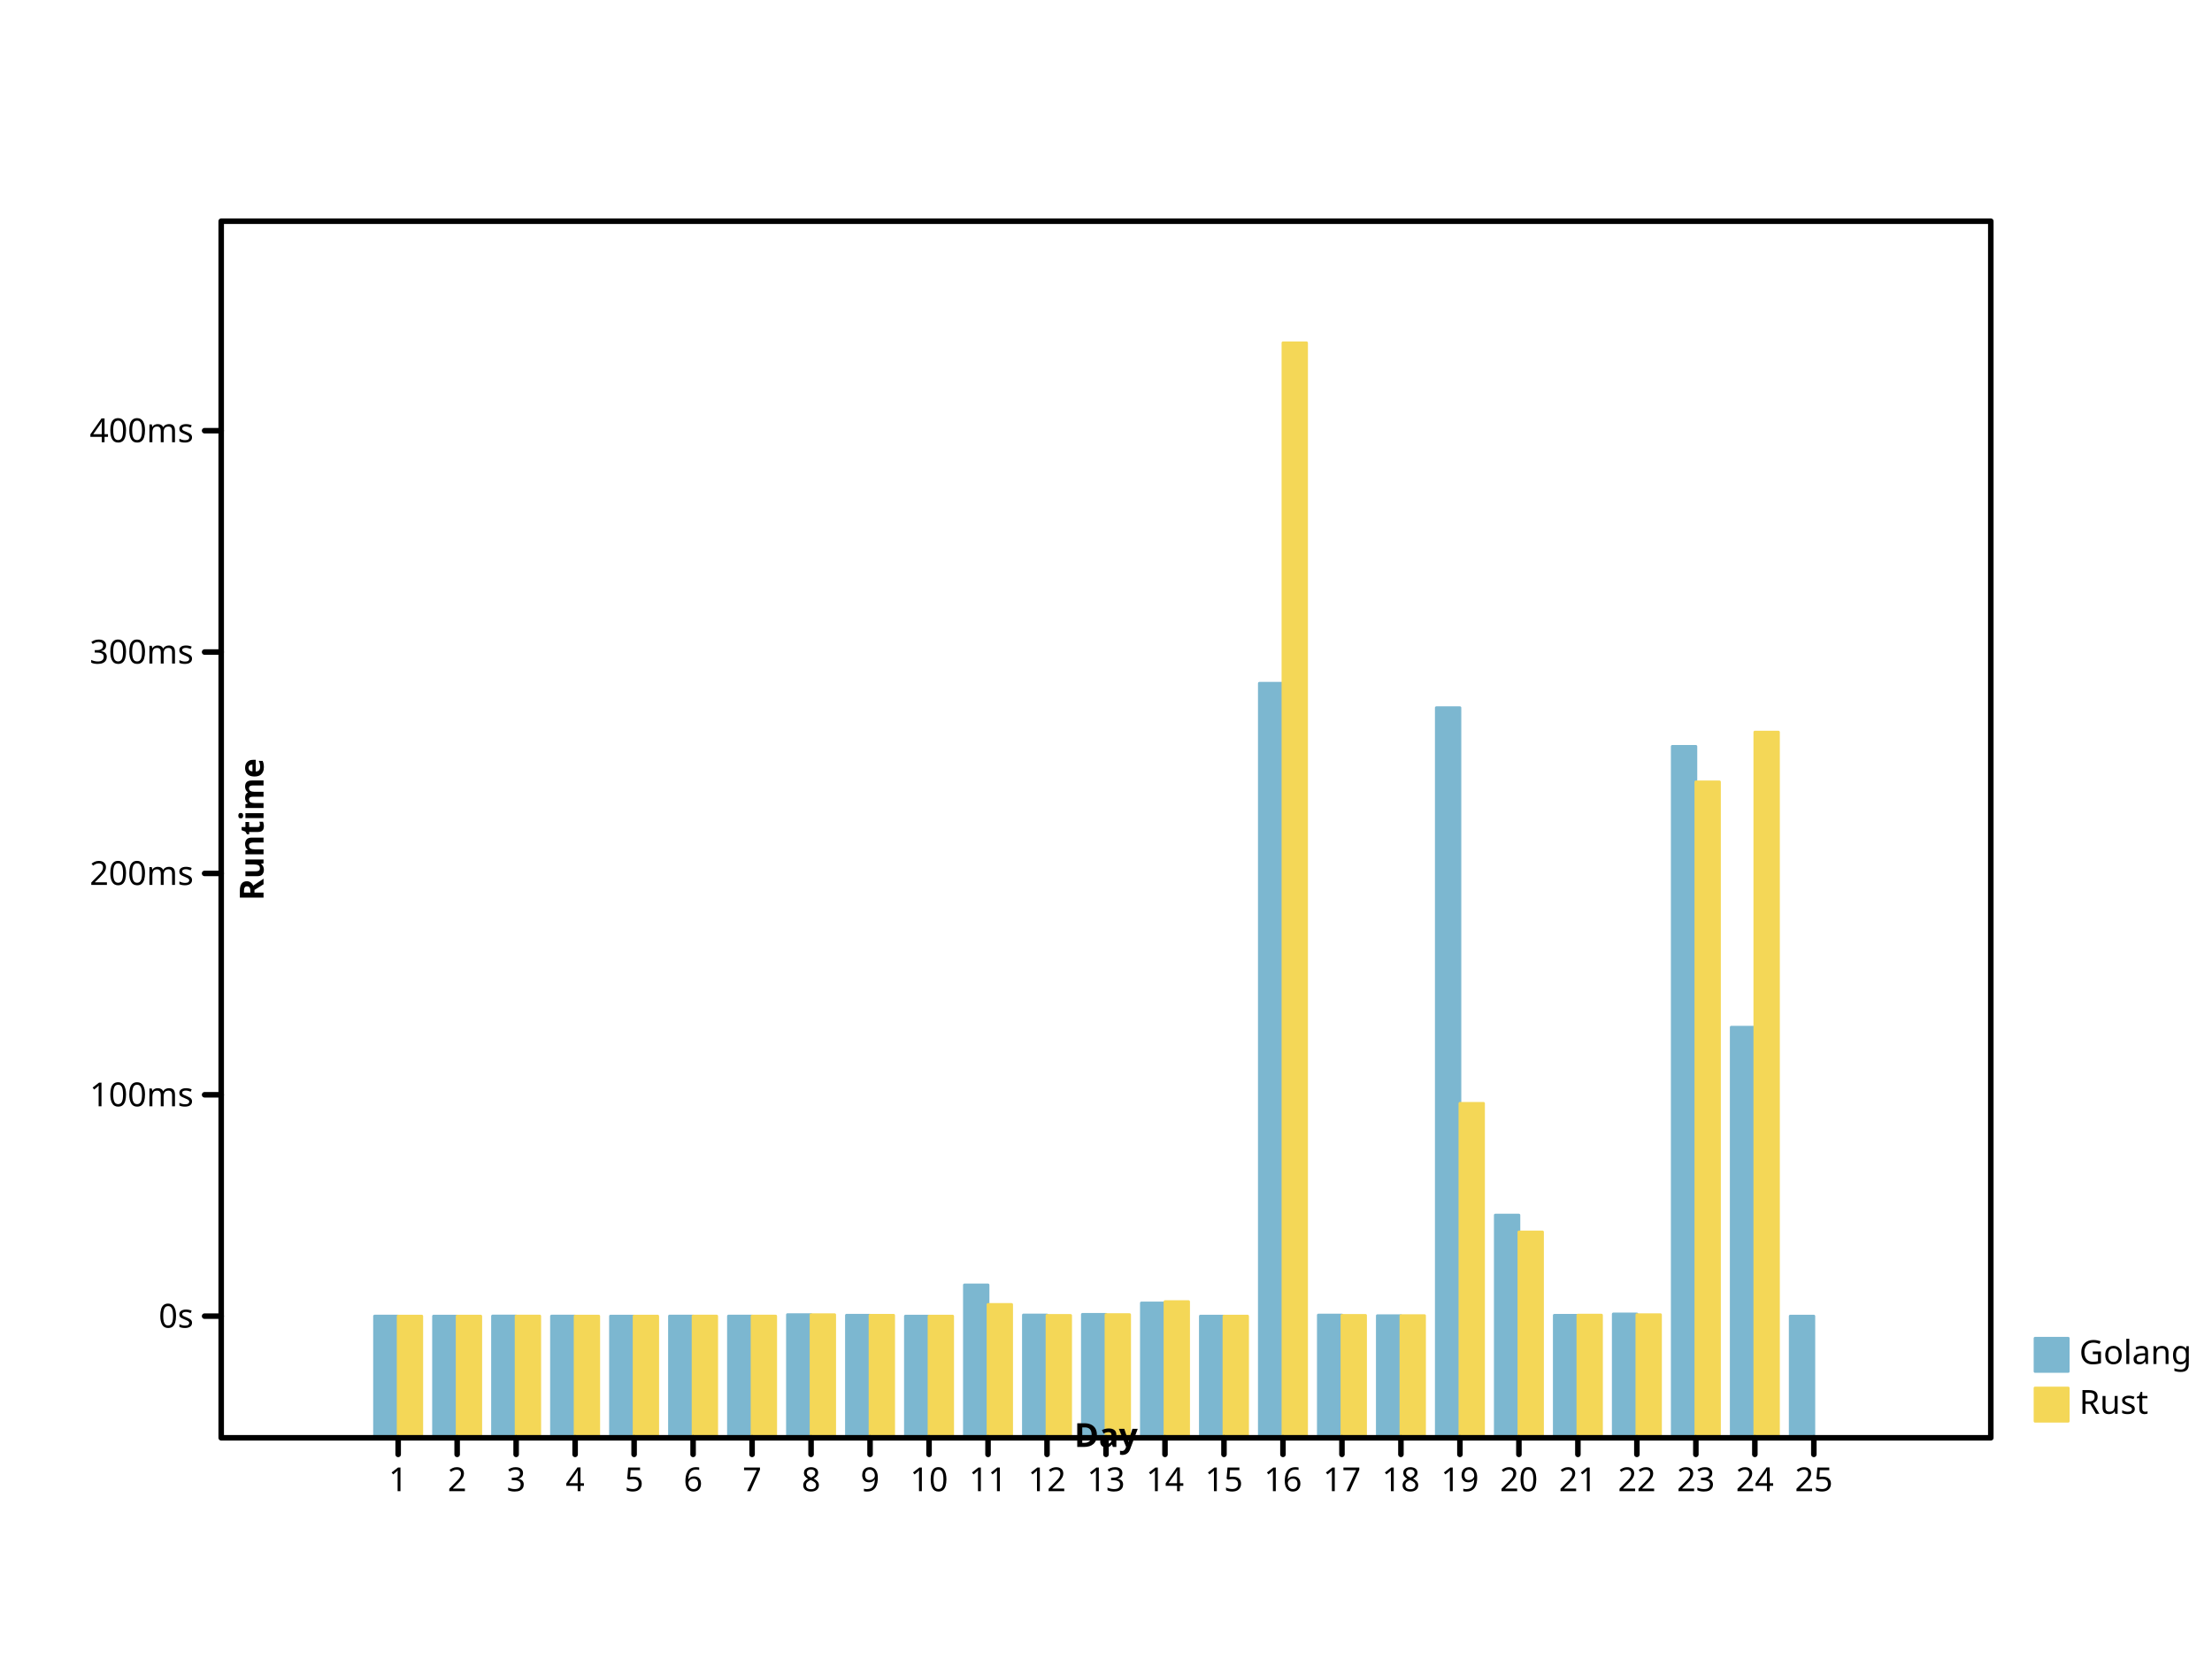
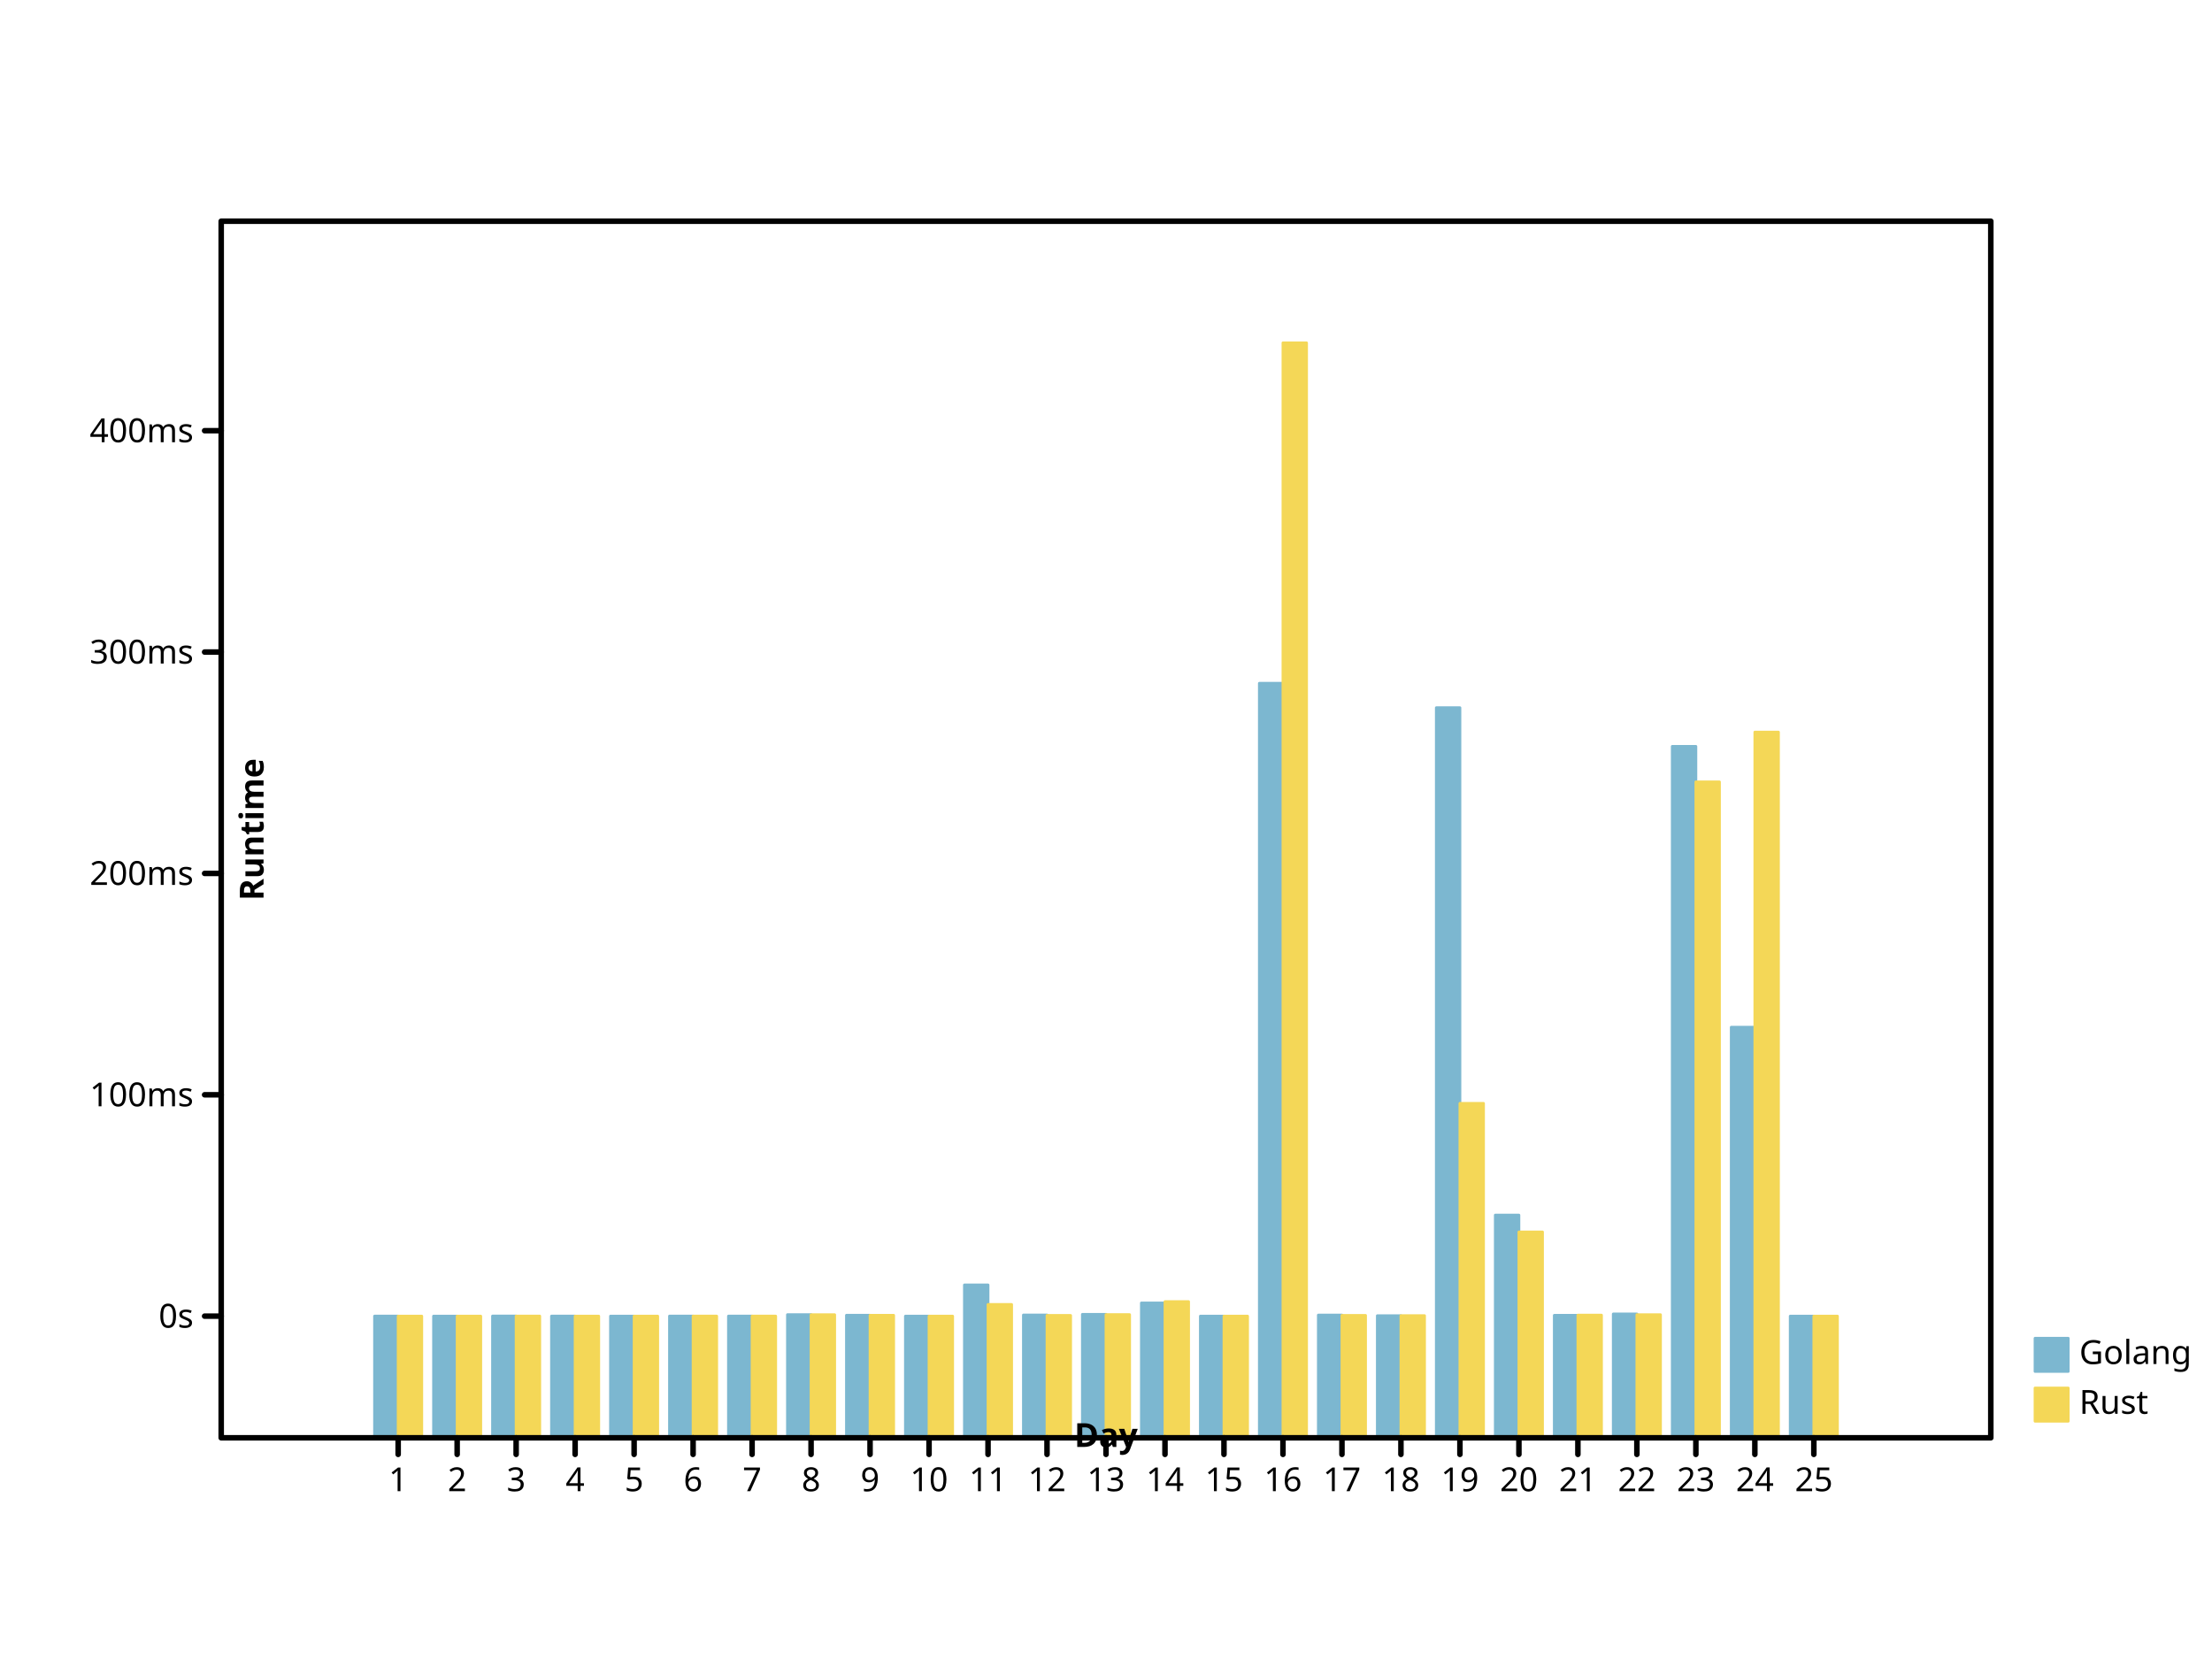
- <svg xmlns="http://www.w3.org/2000/svg" width="800" height="600" viewbox="0 0 800 600" preserveAspectRatio="xMidYMid meet">
+ <svg xmlns="http://www.w3.org/2000/svg" preserveAspectRatio="xMidYMid meet" width="800" height="600" viewbox="0 0 800 600">
  <defs>
-     <marker markerUnits="userSpaceOnUse" markerWidth="2%" markerHeight="2%" id="circle" viewBox="0 0 10 10 " refX="5" refY="5">
-       <circle cy="5" r="3" fill="none" stroke="black" cx="5" />
+     <marker refY="5" markerUnits="userSpaceOnUse" markerWidth="2%" markerHeight="2%" id="circle" viewBox="0 0 10 10 " refX="5">
+       <circle fill="none" stroke="black" cx="5" cy="5" r="3" />
    </marker>
-     <marker refY="5" markerUnits="userSpaceOnUse" markerWidth="2%" markerHeight="2%" id="filled-circle" viewBox="0 0 10 10 " refX="5">
+     <marker viewBox="0 0 10 10 " refX="5" refY="5" markerUnits="userSpaceOnUse" markerWidth="2%" markerHeight="2%" id="filled-circle">
      <circle fill="black" stroke="none" cx="5" cy="5" r="3" />
    </marker>
    <marker markerUnits="userSpaceOnUse" markerWidth="2%" markerHeight="2%" id="square" viewBox="0 0 10 10 " refX="5" refY="5">
-       <rect height="6" fill="none" stroke="black" x="2" y="2" width="6" />
+       <rect x="2" y="2" width="6" height="6" fill="none" stroke="black" />
    </marker>
-     <marker markerHeight="2%" id="filled-square" viewBox="0 0 10 10 " refX="5" refY="5" markerUnits="userSpaceOnUse" markerWidth="2%">
-       <rect height="6" fill="black" stroke="none" x="2" y="2" width="6" />
+     <marker markerUnits="userSpaceOnUse" markerWidth="2%" markerHeight="2%" id="filled-square" viewBox="0 0 10 10 " refX="5" refY="5">
+       <rect x="2" y="2" width="6" height="6" fill="black" stroke="none" />
    </marker>
  </defs>
-   <g stroke-linecap="round" stroke-linejoin="round" transform="translate(80 520 )scale(1 -1 )" fill="hsl(198, 47%, 65%)" stroke="hsl(198, 47%, 65%)" stroke-width="1px">
-     <rect width="8.533333e+00" height="4.401314e+01" vector-effect="non-scaling-stroke" x="5.546667e+01" y="0" />
+   <g fill="hsl(198, 47%, 65%)" stroke="hsl(198, 47%, 65%)" stroke-width="1px" stroke-linecap="round" stroke-linejoin="round" transform="translate(80 520 )scale(1 -1 )">
+     <rect vector-effect="non-scaling-stroke" x="5.546667e+01" y="0" width="8.533333e+00" height="4.401314e+01" />
    <rect vector-effect="non-scaling-stroke" x="7.680000e+01" y="0" width="8.533333e+00" height="4.400363e+01" />
-     <rect y="0" width="8.533333e+00" height="4.403986e+01" vector-effect="non-scaling-stroke" x="9.813333e+01" />
-     <rect vector-effect="non-scaling-stroke" x="1.194667e+02" y="0" width="8.533333e+00" height="4.401719e+01" />
+     <rect vector-effect="non-scaling-stroke" x="9.813333e+01" y="0" width="8.533333e+00" height="4.403986e+01" />
+     <rect x="1.194667e+02" y="0" width="8.533333e+00" height="4.401719e+01" vector-effect="non-scaling-stroke" />
    <rect width="8.533333e+00" height="4.400984e+01" vector-effect="non-scaling-stroke" x="1.408000e+02" y="0" />
-     <rect y="0" width="8.533333e+00" height="4.402561e+01" vector-effect="non-scaling-stroke" x="1.621333e+02" />
+     <rect vector-effect="non-scaling-stroke" x="1.621333e+02" y="0" width="8.533333e+00" height="4.402561e+01" />
    <rect x="1.834667e+02" y="0" width="8.533333e+00" height="4.401992e+01" vector-effect="non-scaling-stroke" />
-     <rect x="2.048000e+02" y="0" width="8.533333e+00" height="4.453445e+01" vector-effect="non-scaling-stroke" />
-     <rect y="0" width="8.533333e+00" height="4.432033e+01" vector-effect="non-scaling-stroke" x="2.261333e+02" />
-     <rect vector-effect="non-scaling-stroke" x="2.474667e+02" y="0" width="8.533333e+00" height="4.400126e+01" />
-     <rect vector-effect="non-scaling-stroke" x="2.688000e+02" y="0" width="8.533333e+00" height="5.528921e+01" />
-     <rect x="2.901333e+02" y="0" width="8.533333e+00" height="4.440524e+01" vector-effect="non-scaling-stroke" />
+     <rect y="0" width="8.533333e+00" height="4.453445e+01" vector-effect="non-scaling-stroke" x="2.048000e+02" />
+     <rect x="2.261333e+02" y="0" width="8.533333e+00" height="4.432033e+01" vector-effect="non-scaling-stroke" />
+     <rect width="8.533333e+00" height="4.400126e+01" vector-effect="non-scaling-stroke" x="2.474667e+02" y="0" />
+     <rect x="2.688000e+02" y="0" width="8.533333e+00" height="5.528921e+01" vector-effect="non-scaling-stroke" />
+     <rect vector-effect="non-scaling-stroke" x="2.901333e+02" y="0" width="8.533333e+00" height="4.440524e+01" />
    <rect vector-effect="non-scaling-stroke" x="3.114667e+02" y="0" width="8.533333e+00" height="4.464564e+01" />
-     <rect y="0" width="8.533333e+00" height="4.876763e+01" vector-effect="non-scaling-stroke" x="3.328000e+02" />
-     <rect vector-effect="non-scaling-stroke" x="3.541333e+02" y="0" width="8.533333e+00" height="4.400405e+01" />
-     <rect x="3.754667e+02" y="0" width="8.533333e+00" height="2.728841e+02" vector-effect="non-scaling-stroke" />
+     <rect width="8.533333e+00" height="4.876763e+01" vector-effect="non-scaling-stroke" x="3.328000e+02" y="0" />
+     <rect width="8.533333e+00" height="4.400405e+01" vector-effect="non-scaling-stroke" x="3.541333e+02" y="0" />
+     <rect vector-effect="non-scaling-stroke" x="3.754667e+02" y="0" width="8.533333e+00" height="2.728841e+02" />
    <rect width="8.533333e+00" height="4.438700e+01" vector-effect="non-scaling-stroke" x="3.968000e+02" y="0" />
    <rect width="8.533333e+00" height="4.415148e+01" vector-effect="non-scaling-stroke" x="4.181333e+02" y="0" />
-     <rect y="0" width="8.533333e+00" height="2.640472e+02" vector-effect="non-scaling-stroke" x="4.394667e+02" />
-     <rect vector-effect="non-scaling-stroke" x="4.608000e+02" y="0" width="8.533333e+00" height="8.054353e+01" />
-     <rect y="0" width="8.533333e+00" height="4.429131e+01" vector-effect="non-scaling-stroke" x="4.821333e+02" />
-     <rect width="8.533333e+00" height="4.478784e+01" vector-effect="non-scaling-stroke" x="5.034667e+02" y="0" />
-     <rect y="0" width="8.533333e+00" height="2.500602e+02" vector-effect="non-scaling-stroke" x="5.248000e+02" />
-     <rect y="0" width="8.533333e+00" height="1.485011e+02" vector-effect="non-scaling-stroke" x="5.461333e+02" />
+     <rect vector-effect="non-scaling-stroke" x="4.394667e+02" y="0" width="8.533333e+00" height="2.640472e+02" />
+     <rect height="8.054353e+01" vector-effect="non-scaling-stroke" x="4.608000e+02" y="0" width="8.533333e+00" />
+     <rect x="4.821333e+02" y="0" width="8.533333e+00" height="4.429131e+01" vector-effect="non-scaling-stroke" />
+     <rect y="0" width="8.533333e+00" height="4.478784e+01" vector-effect="non-scaling-stroke" x="5.034667e+02" />
+     <rect vector-effect="non-scaling-stroke" x="5.248000e+02" y="0" width="8.533333e+00" height="2.500602e+02" />
+     <rect x="5.461333e+02" y="0" width="8.533333e+00" height="1.485011e+02" vector-effect="non-scaling-stroke" />
    <rect vector-effect="non-scaling-stroke" x="5.674667e+02" y="0" width="8.533333e+00" height="4.400240e+01" />
  </g>
-   <g transform="translate(80 520 )scale(1 -1 )" fill="hsl(49, 88%, 65%)" stroke="hsl(49, 88%, 65%)" stroke-width="1px" stroke-linecap="round" stroke-linejoin="round">
-     <rect y="0" width="8.533333e+00" height="4.400595e+01" vector-effect="non-scaling-stroke" x="64" />
-     <rect x="8.533333e+01" y="0" width="8.533333e+00" height="4.400087e+01" vector-effect="non-scaling-stroke" />
-     <rect height="4.403010e+01" vector-effect="non-scaling-stroke" x="1.066667e+02" y="0" width="8.533333e+00" />
-     <rect y="0" width="8.533333e+00" height="4.401027e+01" vector-effect="non-scaling-stroke" x="128" />
+   <g stroke="hsl(49, 88%, 65%)" stroke-width="1px" stroke-linecap="round" stroke-linejoin="round" transform="translate(80 520 )scale(1 -1 )" fill="hsl(49, 88%, 65%)">
+     <rect width="8.533333e+00" height="4.400595e+01" vector-effect="non-scaling-stroke" x="64" y="0" />
+     <rect vector-effect="non-scaling-stroke" x="8.533333e+01" y="0" width="8.533333e+00" height="4.400087e+01" />
+     <rect vector-effect="non-scaling-stroke" x="1.066667e+02" y="0" width="8.533333e+00" height="4.403010e+01" />
+     <rect height="4.401027e+01" vector-effect="non-scaling-stroke" x="128" y="0" width="8.533333e+00" />
    <rect y="0" width="8.533333e+00" height="4.400794e+01" vector-effect="non-scaling-stroke" x="1.493333e+02" />
-     <rect y="0" width="8.533333e+00" height="4.401522e+01" vector-effect="non-scaling-stroke" x="1.706667e+02" />
+     <rect vector-effect="non-scaling-stroke" x="1.706667e+02" y="0" width="8.533333e+00" height="4.401522e+01" />
    <rect height="4.401780e+01" vector-effect="non-scaling-stroke" x="192" y="0" width="8.533333e+00" />
-     <rect height="4.451845e+01" vector-effect="non-scaling-stroke" x="2.133333e+02" y="0" width="8.533333e+00" />
+     <rect width="8.533333e+00" height="4.451845e+01" vector-effect="non-scaling-stroke" x="2.133333e+02" y="0" />
    <rect height="4.430964e+01" vector-effect="non-scaling-stroke" x="2.346667e+02" y="0" width="8.533333e+00" />
-     <rect height="4.400095e+01" vector-effect="non-scaling-stroke" x="2.560000e+02" y="0" width="8.533333e+00" />
-     <rect y="0" width="8.533333e+00" height="4.821467e+01" vector-effect="non-scaling-stroke" x="2.773333e+02" />
-     <rect width="8.533333e+00" height="4.425309e+01" vector-effect="non-scaling-stroke" x="2.986667e+02" y="0" />
-     <rect width="8.533333e+00" height="4.454742e+01" vector-effect="non-scaling-stroke" x="320" y="0" />
-     <rect x="3.413333e+02" y="0" width="8.533333e+00" height="4.925119e+01" vector-effect="non-scaling-stroke" />
+     <rect x="2.560000e+02" y="0" width="8.533333e+00" height="4.400095e+01" vector-effect="non-scaling-stroke" />
+     <rect x="2.773333e+02" y="0" width="8.533333e+00" height="4.821467e+01" vector-effect="non-scaling-stroke" />
+     <rect y="0" width="8.533333e+00" height="4.425309e+01" vector-effect="non-scaling-stroke" x="2.986667e+02" />
+     <rect height="4.454742e+01" vector-effect="non-scaling-stroke" x="320" y="0" width="8.533333e+00" />
+     <rect y="0" width="8.533333e+00" height="4.925119e+01" vector-effect="non-scaling-stroke" x="3.413333e+02" />
    <rect vector-effect="non-scaling-stroke" x="3.626667e+02" y="0" width="8.533333e+00" height="4.400171e+01" />
-     <rect x="384" y="0" width="8.533333e+00" height="396" vector-effect="non-scaling-stroke" />
-     <rect vector-effect="non-scaling-stroke" x="4.053333e+02" y="0" width="8.533333e+00" height="4.426457e+01" />
-     <rect height="4.417776e+01" vector-effect="non-scaling-stroke" x="4.266667e+02" y="0" width="8.533333e+00" />
-     <rect x="448" y="0" width="8.533333e+00" height="1.209599e+02" vector-effect="non-scaling-stroke" />
-     <rect width="8.533333e+00" height="7.444534e+01" vector-effect="non-scaling-stroke" x="4.693333e+02" y="0" />
+     <rect height="396" vector-effect="non-scaling-stroke" x="384" y="0" width="8.533333e+00" />
+     <rect y="0" width="8.533333e+00" height="4.426457e+01" vector-effect="non-scaling-stroke" x="4.053333e+02" />
+     <rect vector-effect="non-scaling-stroke" x="4.266667e+02" y="0" width="8.533333e+00" height="4.417776e+01" />
+     <rect vector-effect="non-scaling-stroke" x="448" y="0" width="8.533333e+00" height="1.209599e+02" />
+     <rect x="4.693333e+02" y="0" width="8.533333e+00" height="7.444534e+01" vector-effect="non-scaling-stroke" />
    <rect vector-effect="non-scaling-stroke" x="4.906667e+02" y="0" width="8.533333e+00" height="4.436171e+01" />
-     <rect vector-effect="non-scaling-stroke" x="512" y="0" width="8.533333e+00" height="4.452205e+01" />
-     <rect vector-effect="non-scaling-stroke" x="5.333333e+02" y="0" width="8.533333e+00" height="2.372188e+02" />
-     <rect vector-effect="non-scaling-stroke" x="5.546667e+02" y="0" width="8.533333e+00" height="2.552259e+02" />
+     <rect x="512" y="0" width="8.533333e+00" height="4.452205e+01" vector-effect="non-scaling-stroke" />
+     <rect height="2.372188e+02" vector-effect="non-scaling-stroke" x="5.333333e+02" y="0" width="8.533333e+00" />
+     <rect width="8.533333e+00" height="2.552259e+02" vector-effect="non-scaling-stroke" x="5.546667e+02" y="0" />
+     <rect vector-effect="non-scaling-stroke" x="576" y="0" width="8.533333e+00" height="4.400551e+01" />
  </g>
-   <g font-size="12px" text-anchor="start" fill="hsl(198, 47%, 65%)" stroke="hsl(198, 47%, 65%)" stroke-width="1px" stroke-linejoin="round" dominant-baseline="hanging" stroke-linecap="round" font-weight="normal" font-style="normal" font-family="sans-serif">
+   <g font-style="normal" font-weight="normal" text-anchor="start" stroke="hsl(198, 47%, 65%)" font-family="sans-serif" dominant-baseline="hanging" stroke-linejoin="round" stroke-width="1px" fill="hsl(198, 47%, 65%)" stroke-linecap="round" font-size="12px">
    <rect x="736" y="484" width="12" height="12" vector-effect="non-scaling-stroke" />
    <g stroke="black" fill="black">
      <text stroke="none" vector-effect="non-scaling-stroke" x="752" y="484" dominant-baseline="hanging">Golang</text>
    </g>
-     <g stroke-width="1px" fill="hsl(49, 88%, 65%)" stroke="hsl(49, 88%, 65%)" font-weight="normal" stroke-linecap="round" stroke-linejoin="round" font-style="normal" text-anchor="start" font-size="12px" dominant-baseline="hanging" font-family="sans-serif">
-       <rect vector-effect="non-scaling-stroke" x="736" y="502" width="12" height="12" />
-       <g fill="black" stroke="black">
+     <g fill="hsl(49, 88%, 65%)" stroke-linecap="round" font-size="12px" font-style="normal" stroke-width="1px" stroke-linejoin="round" dominant-baseline="hanging" font-family="sans-serif" font-weight="normal" text-anchor="start" stroke="hsl(49, 88%, 65%)">
+       <rect y="502" width="12" height="12" vector-effect="non-scaling-stroke" x="736" />
+       <g stroke="black" fill="black">
        <text stroke="none" vector-effect="non-scaling-stroke" x="752" y="502" dominant-baseline="hanging">Rust</text>
-         <g text-anchor="start" stroke-linecap="round" font-family="sans-serif" font-size="12px" stroke-width="2px" dominant-baseline="hanging" fill="none" stroke-linejoin="round" font-style="normal" font-weight="normal">
-           <rect x="80" y="80" width="640" height="440" vector-effect="non-scaling-stroke" />
+         <g dominant-baseline="hanging" fill="none" font-weight="normal" text-anchor="start" font-style="normal" font-size="12px" font-family="sans-serif" stroke-width="2px" stroke-linecap="round" stroke-linejoin="round">
+           <rect vector-effect="non-scaling-stroke" x="80" y="80" width="640" height="440" />
        </g>
-         <g stroke-width="2px" stroke-linejoin="round" font-style="normal" font-family="sans-serif" font-size="12px" dominant-baseline="hanging" text-anchor="start" fill="none" stroke="black" transform="translate(80 520 )scale(1 -1 )" stroke-linecap="round" font-weight="normal">
-           <path d="M64,0 L64,-6 M8.533333e+01,0 L8.533333e+01,-6 M1.066667e+02,0 L1.066667e+02,-6 M128,0 L128,-6 M1.493333e+02,0 L1.493333e+02,-6 M1.706667e+02,0 L1.706667e+02,-6 M192,0 L192,-6 M2.133333e+02,0 L2.133333e+02,-6 M2.346667e+02,0 L2.346667e+02,-6 M256,0 L256,-6 M2.773333e+02,0 L2.773333e+02,-6 M2.986667e+02,0 L2.986667e+02,-6 M320,0 L320,-6 M3.413333e+02,0 L3.413333e+02,-6 M3.626667e+02,0 L3.626667e+02,-6 M384,0 L384,-6 M4.053333e+02,0 L4.053333e+02,-6 M4.266667e+02,0 L4.266667e+02,-6 M448,0 L448,-6 M4.693333e+02,0 L4.693333e+02,-6 M4.906667e+02,0 L4.906667e+02,-6 M512,0 L512,-6 M5.333333e+02,0 L5.333333e+02,-6 M5.546667e+02,0 L5.546667e+02,-6 M576,0 L576,-6 " vector-effect="non-scaling-stroke" />
+         <g transform="translate(80 520 )scale(1 -1 )" stroke="black" font-size="12px" stroke-linecap="round" font-family="sans-serif" font-weight="normal" text-anchor="start" stroke-width="2px" stroke-linejoin="round" font-style="normal" fill="none" dominant-baseline="hanging">
+           <path vector-effect="non-scaling-stroke" d="M64,0 L64,-6 M8.533333e+01,0 L8.533333e+01,-6 M1.066667e+02,0 L1.066667e+02,-6 M128,0 L128,-6 M1.493333e+02,0 L1.493333e+02,-6 M1.706667e+02,0 L1.706667e+02,-6 M192,0 L192,-6 M2.133333e+02,0 L2.133333e+02,-6 M2.346667e+02,0 L2.346667e+02,-6 M256,0 L256,-6 M2.773333e+02,0 L2.773333e+02,-6 M2.986667e+02,0 L2.986667e+02,-6 M320,0 L320,-6 M3.413333e+02,0 L3.413333e+02,-6 M3.626667e+02,0 L3.626667e+02,-6 M384,0 L384,-6 M4.053333e+02,0 L4.053333e+02,-6 M4.266667e+02,0 L4.266667e+02,-6 M448,0 L448,-6 M4.693333e+02,0 L4.693333e+02,-6 M4.906667e+02,0 L4.906667e+02,-6 M512,0 L512,-6 M5.333333e+02,0 L5.333333e+02,-6 M5.546667e+02,0 L5.546667e+02,-6 M576,0 L576,-6 " />
        </g>
-         <g stroke-width="2px" stroke-linejoin="round" text-anchor="middle" font-weight="normal" dominant-baseline="hanging" transform="translate(80 520 )scale(1 1 )" fill="black" stroke="black" font-style="normal" stroke-linecap="round" font-family="sans-serif" font-size="12px">
-           <text stroke="none" vector-effect="non-scaling-stroke" x="64" y="10" dominant-baseline="hanging">1</text>
-           <text stroke="none" vector-effect="non-scaling-stroke" x="8.533333e+01" y="10" dominant-baseline="hanging">2</text>
-           <text dominant-baseline="hanging" stroke="none" vector-effect="non-scaling-stroke" x="1.066667e+02" y="10">3</text>
-           <text y="10" dominant-baseline="hanging" stroke="none" vector-effect="non-scaling-stroke" x="128">4</text>
-           <text dominant-baseline="hanging" stroke="none" vector-effect="non-scaling-stroke" x="1.493333e+02" y="10">5</text>
-           <text stroke="none" vector-effect="non-scaling-stroke" x="1.706667e+02" y="10" dominant-baseline="hanging">6</text>
-           <text y="10" dominant-baseline="hanging" stroke="none" vector-effect="non-scaling-stroke" x="192">7</text>
+         <g stroke-linecap="round" dominant-baseline="hanging" stroke-width="2px" font-style="normal" font-weight="normal" text-anchor="middle" transform="translate(80 520 )scale(1 1 )" fill="black" font-family="sans-serif" stroke="black" stroke-linejoin="round" font-size="12px">
+           <text dominant-baseline="hanging" stroke="none" vector-effect="non-scaling-stroke" x="64" y="10">1</text>
+           <text y="10" dominant-baseline="hanging" stroke="none" vector-effect="non-scaling-stroke" x="8.533333e+01">2</text>
+           <text vector-effect="non-scaling-stroke" x="1.066667e+02" y="10" dominant-baseline="hanging" stroke="none">3</text>
+           <text vector-effect="non-scaling-stroke" x="128" y="10" dominant-baseline="hanging" stroke="none">4</text>
+           <text vector-effect="non-scaling-stroke" x="1.493333e+02" y="10" dominant-baseline="hanging" stroke="none">5</text>
+           <text y="10" dominant-baseline="hanging" stroke="none" vector-effect="non-scaling-stroke" x="1.706667e+02">6</text>
+           <text stroke="none" vector-effect="non-scaling-stroke" x="192" y="10" dominant-baseline="hanging">7</text>
          <text stroke="none" vector-effect="non-scaling-stroke" x="2.133333e+02" y="10" dominant-baseline="hanging">8</text>
-           <text vector-effect="non-scaling-stroke" x="2.346667e+02" y="10" dominant-baseline="hanging" stroke="none">9</text>
-           <text stroke="none" vector-effect="non-scaling-stroke" x="256" y="10" dominant-baseline="hanging">10</text>
+           <text dominant-baseline="hanging" stroke="none" vector-effect="non-scaling-stroke" x="2.346667e+02" y="10">9</text>
+           <text y="10" dominant-baseline="hanging" stroke="none" vector-effect="non-scaling-stroke" x="256">10</text>
          <text stroke="none" vector-effect="non-scaling-stroke" x="2.773333e+02" y="10" dominant-baseline="hanging">11</text>
          <text vector-effect="non-scaling-stroke" x="2.986667e+02" y="10" dominant-baseline="hanging" stroke="none">12</text>
-           <text y="10" dominant-baseline="hanging" stroke="none" vector-effect="non-scaling-stroke" x="320">13</text>
-           <text vector-effect="non-scaling-stroke" x="3.413333e+02" y="10" dominant-baseline="hanging" stroke="none">14</text>
-           <text dominant-baseline="hanging" stroke="none" vector-effect="non-scaling-stroke" x="3.626667e+02" y="10">15</text>
-           <text dominant-baseline="hanging" stroke="none" vector-effect="non-scaling-stroke" x="384" y="10">16</text>
-           <text dominant-baseline="hanging" stroke="none" vector-effect="non-scaling-stroke" x="4.053333e+02" y="10">17</text>
-           <text stroke="none" vector-effect="non-scaling-stroke" x="4.266667e+02" y="10" dominant-baseline="hanging">18</text>
+           <text vector-effect="non-scaling-stroke" x="320" y="10" dominant-baseline="hanging" stroke="none">13</text>
+           <text stroke="none" vector-effect="non-scaling-stroke" x="3.413333e+02" y="10" dominant-baseline="hanging">14</text>
+           <text x="3.626667e+02" y="10" dominant-baseline="hanging" stroke="none" vector-effect="non-scaling-stroke">15</text>
+           <text stroke="none" vector-effect="non-scaling-stroke" x="384" y="10" dominant-baseline="hanging">16</text>
+           <text stroke="none" vector-effect="non-scaling-stroke" x="4.053333e+02" y="10" dominant-baseline="hanging">17</text>
+           <text x="4.266667e+02" y="10" dominant-baseline="hanging" stroke="none" vector-effect="non-scaling-stroke">18</text>
          <text dominant-baseline="hanging" stroke="none" vector-effect="non-scaling-stroke" x="448" y="10">19</text>
-           <text vector-effect="non-scaling-stroke" x="4.693333e+02" y="10" dominant-baseline="hanging" stroke="none">20</text>
-           <text stroke="none" vector-effect="non-scaling-stroke" x="4.906667e+02" y="10" dominant-baseline="hanging">21</text>
+           <text stroke="none" vector-effect="non-scaling-stroke" x="4.693333e+02" y="10" dominant-baseline="hanging">20</text>
+           <text vector-effect="non-scaling-stroke" x="4.906667e+02" y="10" dominant-baseline="hanging" stroke="none">21</text>
          <text stroke="none" vector-effect="non-scaling-stroke" x="512" y="10" dominant-baseline="hanging">22</text>
          <text vector-effect="non-scaling-stroke" x="5.333333e+02" y="10" dominant-baseline="hanging" stroke="none">23</text>
-           <text x="5.546667e+02" y="10" dominant-baseline="hanging" stroke="none" vector-effect="non-scaling-stroke">24</text>
-           <text x="576" y="10" dominant-baseline="hanging" stroke="none" vector-effect="non-scaling-stroke">25</text>
+           <text stroke="none" vector-effect="non-scaling-stroke" x="5.546667e+02" y="10" dominant-baseline="hanging">24</text>
+           <text vector-effect="non-scaling-stroke" x="576" y="10" dominant-baseline="hanging" stroke="none">25</text>
        </g>
-         <g font-style="normal" stroke="black" font-weight="bold" dominant-baseline="baseline" stroke-linecap="round" font-family="sans-serif" stroke-width="2px" text-anchor="middle" fill="black" font-size="12px" transform="translate(80 520 )scale(1 1 )rotate(0 0 0 )" stroke-linejoin="round">
+         <g font-style="normal" stroke="black" stroke-linejoin="round" fill="black" font-family="sans-serif" dominant-baseline="baseline" font-weight="bold" text-anchor="middle" transform="translate(80 520 )scale(1 1 )rotate(0 0 0 )" stroke-width="2px" font-size="12px" stroke-linecap="round">
          <text stroke="none" vector-effect="non-scaling-stroke" x="320" y="-6" dominant-baseline="baseline">Day</text>
        </g>
-         <g font-size="12px" stroke="black" stroke-width="2px" dominant-baseline="baseline" transform="translate(80 520 )scale(1 -1 )" font-family="sans-serif" font-weight="bold" font-style="normal" text-anchor="middle" fill="black" stroke-linejoin="round" stroke-linecap="round">
-           <path d="M0,44 L-6,44 M0,1.240583e+02 L-6,1.240583e+02 M0,2.041166e+02 L-6,2.041166e+02 M0,2.841749e+02 L-6,2.841749e+02 M0,3.642331e+02 L-6,3.642331e+02 " vector-effect="non-scaling-stroke" />
+         <g fill="black" stroke-linecap="round" font-size="12px" font-weight="bold" font-family="sans-serif" dominant-baseline="baseline" stroke-linejoin="round" font-style="normal" text-anchor="middle" transform="translate(80 520 )scale(1 -1 )" stroke="black" stroke-width="2px">
+           <path vector-effect="non-scaling-stroke" d="M0,44 L-6,44 M0,1.240583e+02 L-6,1.240583e+02 M0,2.041166e+02 L-6,2.041166e+02 M0,2.841749e+02 L-6,2.841749e+02 M0,3.642331e+02 L-6,3.642331e+02 " />
        </g>
-         <g stroke-linejoin="round" text-anchor="end" stroke="black" font-weight="normal" dominant-baseline="middle" font-size="12px" font-style="normal" fill="black" stroke-width="2px" transform="translate(80 520 )scale(1 1 )" stroke-linecap="round" font-family="sans-serif">
-           <text x="-10" y="-44" dominant-baseline="middle" stroke="none" vector-effect="non-scaling-stroke">0s</text>
-           <text vector-effect="non-scaling-stroke" x="-10" y="-1.240583e+02" dominant-baseline="middle" stroke="none">100ms</text>
+         <g text-anchor="end" stroke="black" stroke-width="2px" font-size="12px" font-weight="normal" font-family="sans-serif" transform="translate(80 520 )scale(1 1 )" stroke-linejoin="round" font-style="normal" fill="black" stroke-linecap="round" dominant-baseline="middle">
+           <text y="-44" dominant-baseline="middle" stroke="none" vector-effect="non-scaling-stroke" x="-10">0s</text>
+           <text x="-10" y="-1.240583e+02" dominant-baseline="middle" stroke="none" vector-effect="non-scaling-stroke">100ms</text>
          <text stroke="none" vector-effect="non-scaling-stroke" x="-10" y="-2.041166e+02" dominant-baseline="middle">200ms</text>
-           <text stroke="none" vector-effect="non-scaling-stroke" x="-10" y="-2.841749e+02" dominant-baseline="middle">300ms</text>
-           <text y="-3.642331e+02" dominant-baseline="middle" stroke="none" vector-effect="non-scaling-stroke" x="-10">400ms</text>
+           <text vector-effect="non-scaling-stroke" x="-10" y="-2.841749e+02" dominant-baseline="middle" stroke="none">300ms</text>
+           <text stroke="none" vector-effect="non-scaling-stroke" x="-10" y="-3.642331e+02" dominant-baseline="middle">400ms</text>
        </g>
-         <g font-weight="bold" fill="black" stroke-width="2px" stroke-linejoin="round" font-style="normal" transform="translate(80 520 )scale(1 1 )rotate(-90 0 0 )" stroke-linecap="round" font-family="sans-serif" dominant-baseline="hanging" text-anchor="middle" stroke="black" font-size="12px">
-           <text vector-effect="non-scaling-stroke" x="220" y="6" dominant-baseline="hanging" stroke="none">Runtime</text>
+         <g font-style="normal" font-weight="bold" fill="black" stroke-linecap="round" dominant-baseline="hanging" transform="translate(80 520 )scale(1 1 )rotate(-90 0 0 )" stroke="black" font-size="12px" font-family="sans-serif" text-anchor="middle" stroke-width="2px" stroke-linejoin="round">
+           <text stroke="none" vector-effect="non-scaling-stroke" x="220" y="6" dominant-baseline="hanging">Runtime</text>
        </g>
      </g>
    </g>
  </g>
</svg>
